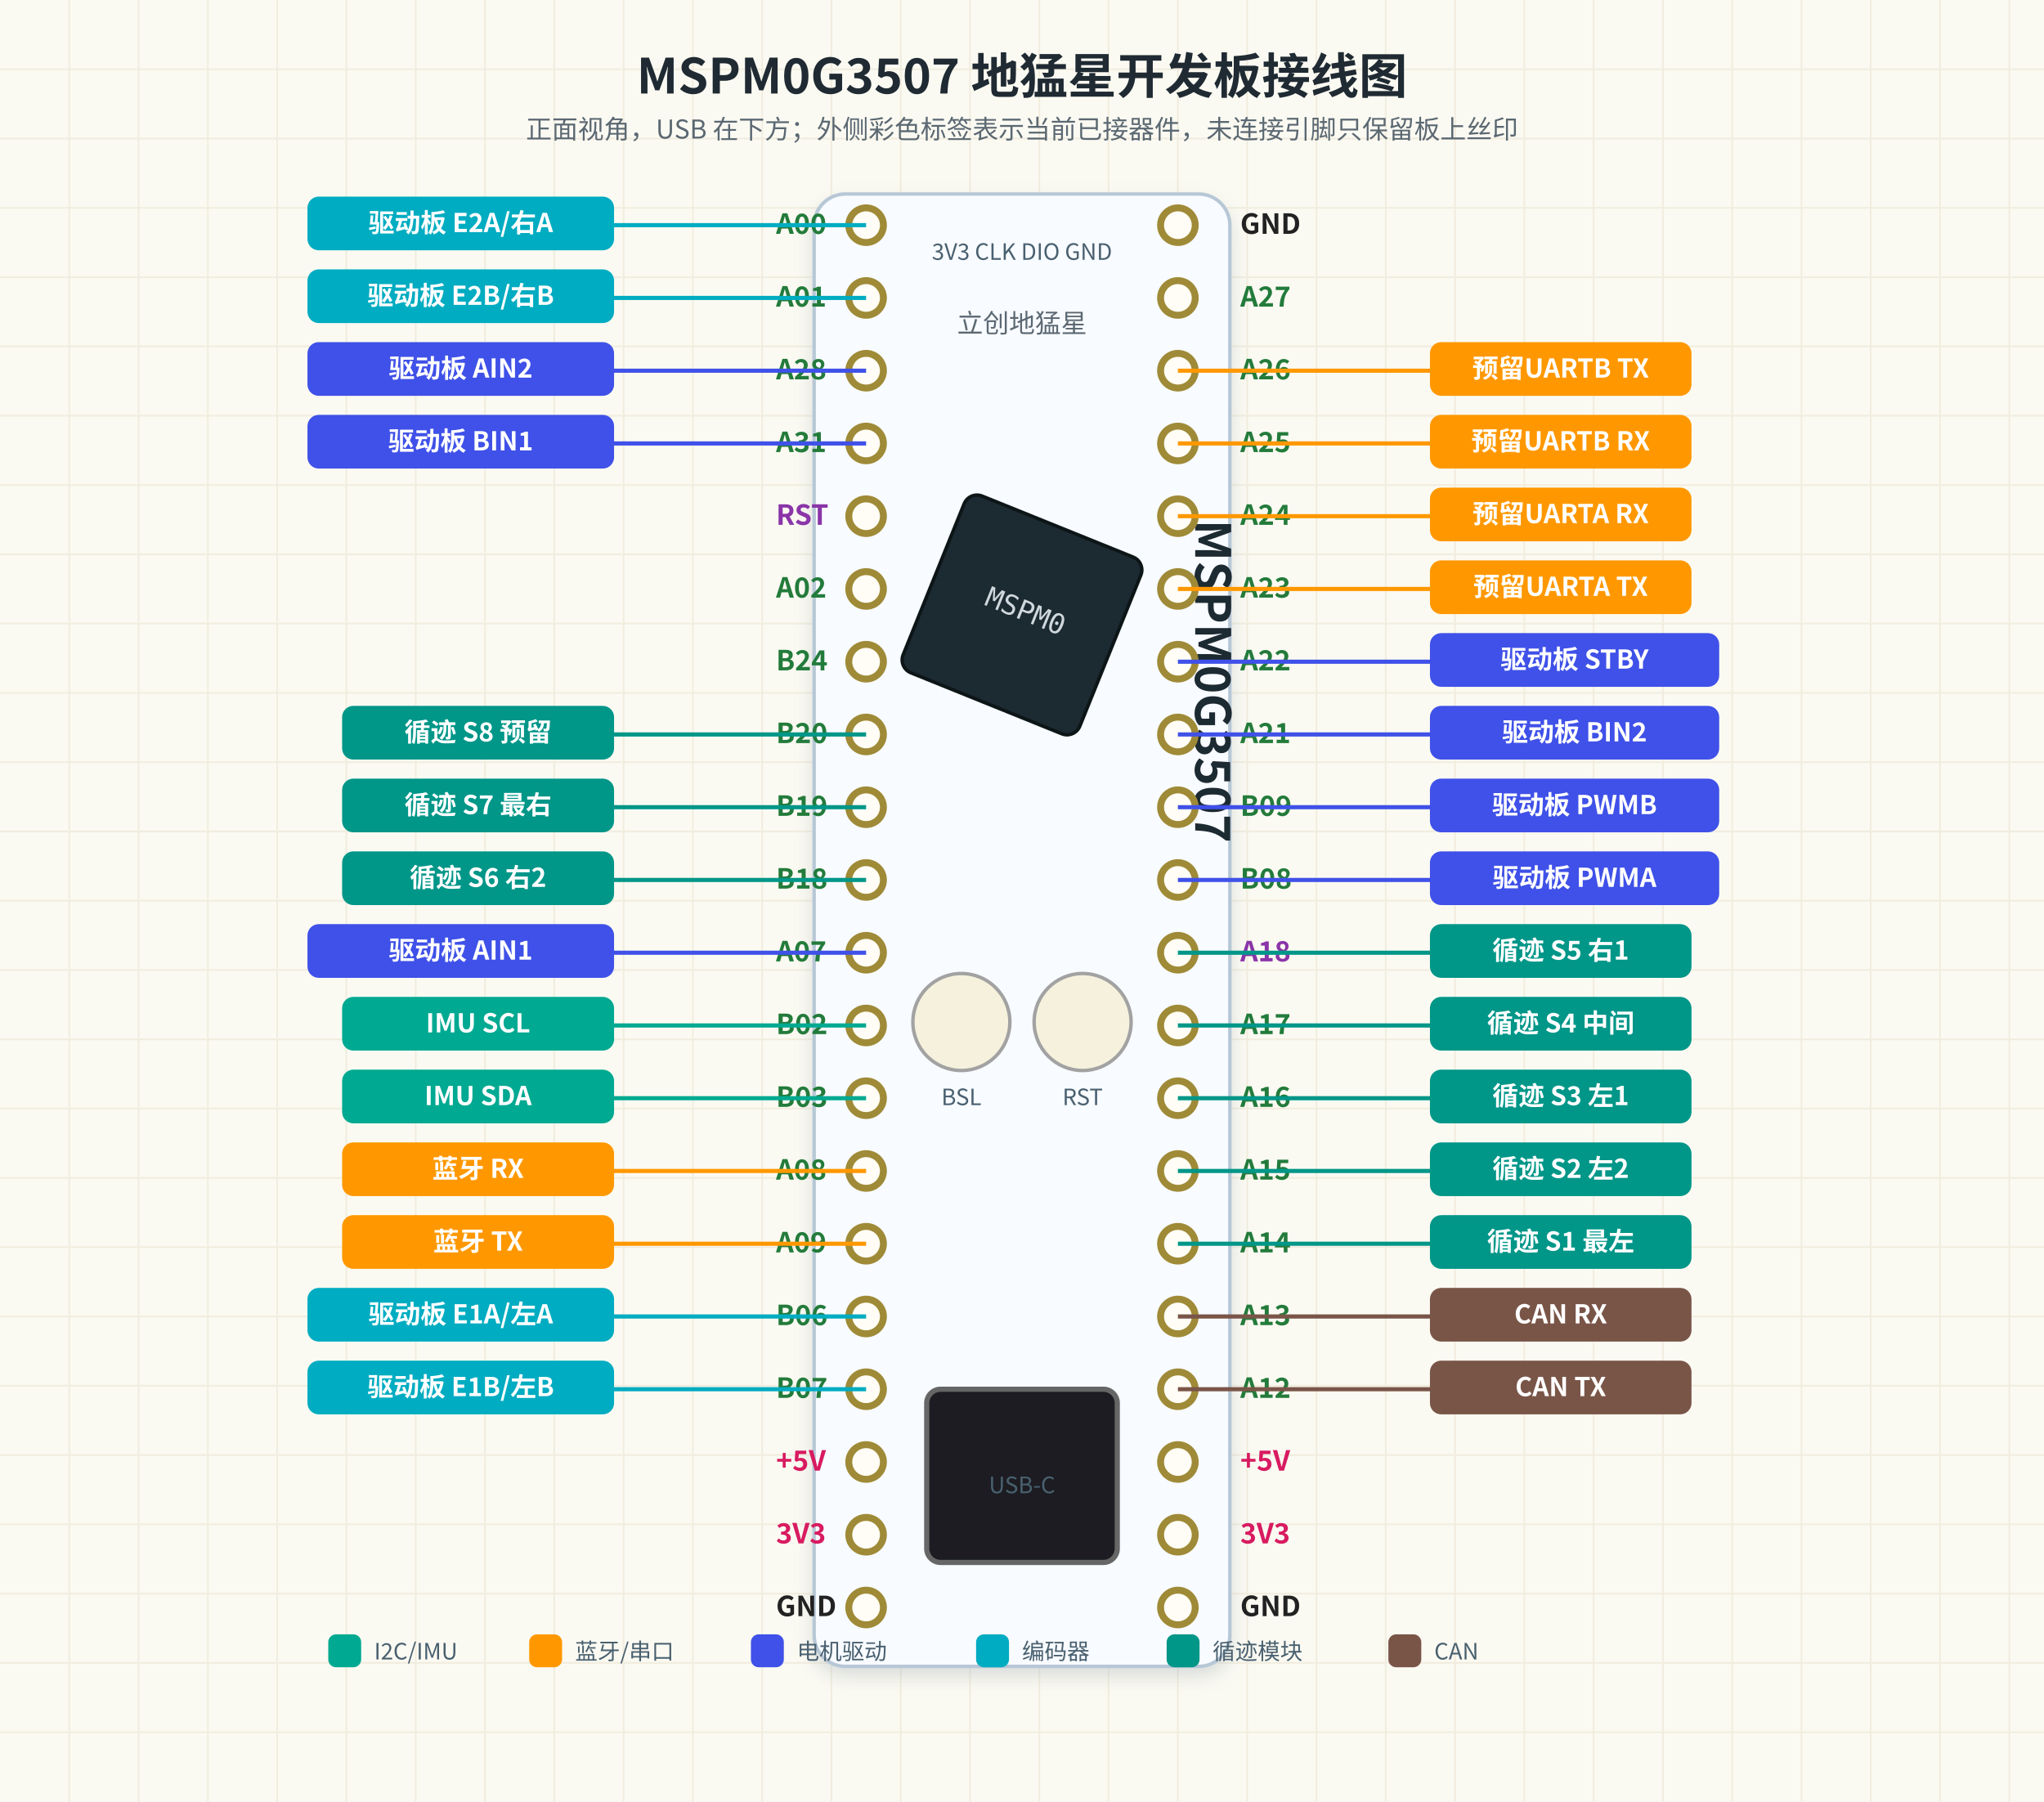
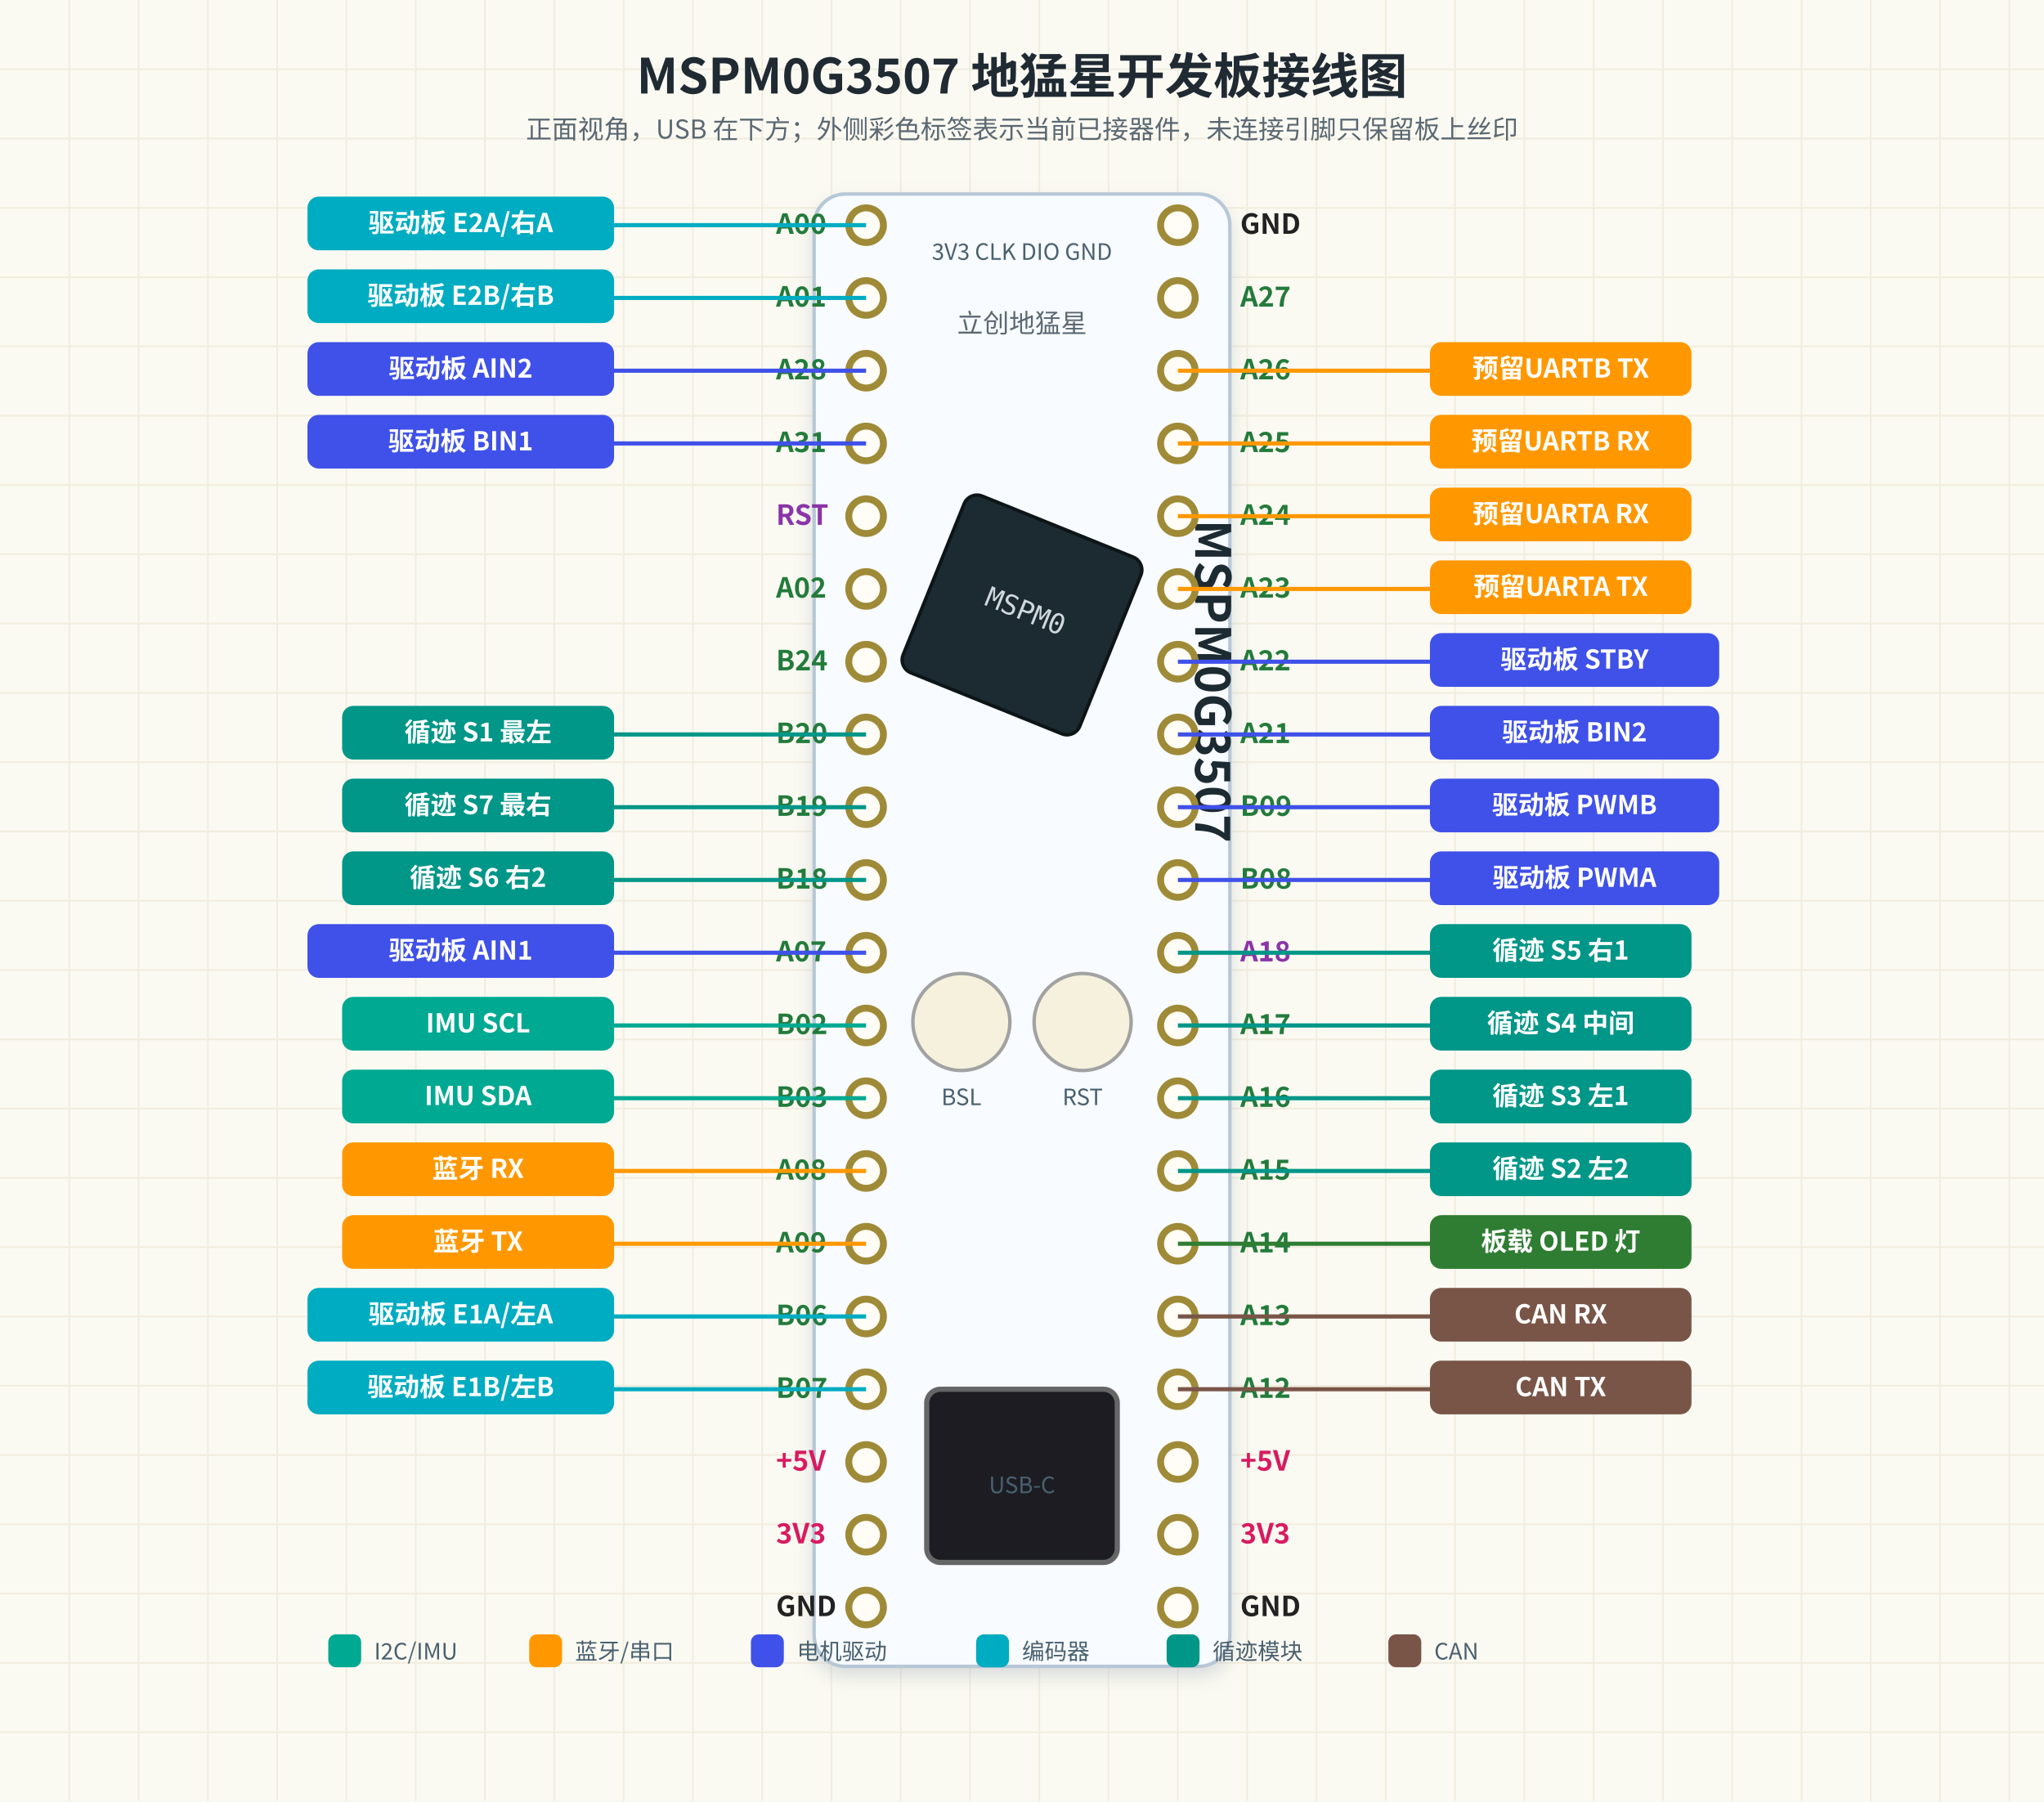
<svg xmlns="http://www.w3.org/2000/svg" width="1180" height="1040" viewBox="0 0 1180 1040">
  <defs>
    <style>
      .bg { fill: #fbfaf2; }
      .grid { stroke: #eee8d8; stroke-width: 1; }
      .board { fill: #f8fbff; stroke: #b7c7d6; stroke-width: 2; }
      .chip { fill: #1f2a33; stroke: #0e1419; stroke-width: 2; }
      .pin { fill: #fffdf5; stroke: #9f8a37; stroke-width: 4; }
      .pinText { font: 700 16px "Microsoft YaHei", "Noto Sans CJK SC", Arial, sans-serif; fill: #237b3b; }
      .pinTextPurple { font: 700 16px "Microsoft YaHei", "Noto Sans CJK SC", Arial, sans-serif; fill: #8a35a8; }
      .powerText { font: 700 16px "Microsoft YaHei", "Noto Sans CJK SC", Arial, sans-serif; fill: #d81b60; }
      .groundText { font: 700 16px "Microsoft YaHei", "Noto Sans CJK SC", Arial, sans-serif; fill: #222; }
      .title { font: 700 28px "Microsoft YaHei", "Noto Sans CJK SC", Arial, sans-serif; fill: #1f2a33; }
      .sub { font: 15px "Microsoft YaHei", "Noto Sans CJK SC", Arial, sans-serif; fill: #5b6872; }
      .labelText { font: 700 15px "Microsoft YaHei", "Noto Sans CJK SC", Arial, sans-serif; fill: white; }
      .small { font: 13px "Microsoft YaHei", "Noto Sans CJK SC", Arial, sans-serif; fill: #49606f; }
      .wire { fill: none; stroke-width: 2.4; }
      .i2c { fill: #00a991; stroke: #00a991; }
      .uart { fill: #ff9800; stroke: #ff9800; }
      .motor { fill: #3f51e8; stroke: #3f51e8; }
      .enc { fill: #00acc1; stroke: #00acc1; }
      .line { fill: #009688; stroke: #009688; }
      .can { fill: #795548; stroke: #795548; }
      .oled { fill: #2e7d32; stroke: #2e7d32; }
      .io { fill: #8bc34a; stroke: #8bc34a; }
      .adc { fill: #f06292; stroke: #f06292; }
      .servo { fill: #ab47bc; stroke: #ab47bc; }
      .power { fill: #e91e63; stroke: #e91e63; }
      .gnd { fill: #333; stroke: #333; }
    </style>
    <filter id="shadow" x="-10%" y="-10%" width="120%" height="120%">
      <feDropShadow dx="0" dy="5" stdDeviation="5" flood-color="#9aa8b1" flood-opacity="0.35" />
    </filter>
  </defs>
  <rect class="bg" width="1180" height="1040" />
  <g opacity="0.75">
    <path class="grid" d="M0 40H1180M0 80H1180M0 120H1180M0 160H1180M0 200H1180M0 240H1180M0 280H1180M0 320H1180M0 360H1180M0 400H1180M0 440H1180M0 480H1180M0 520H1180M0 560H1180M0 600H1180M0 640H1180M0 680H1180M0 720H1180M0 760H1180M0 800H1180M0 840H1180M0 880H1180M0 920H1180M0 960H1180M0 1000H1180" />
    <path class="grid" d="M40 0V1040M80 0V1040M120 0V1040M160 0V1040M200 0V1040M240 0V1040M280 0V1040M320 0V1040M360 0V1040M400 0V1040M440 0V1040M480 0V1040M520 0V1040M560 0V1040M600 0V1040M640 0V1040M680 0V1040M720 0V1040M760 0V1040M800 0V1040M840 0V1040M880 0V1040M920 0V1040M960 0V1040M1000 0V1040M1040 0V1040M1080 0V1040M1120 0V1040M1160 0V1040" />
  </g>
  <text x="590" y="54" class="title" text-anchor="middle">MSPM0G3507 地猛星开发板接线图</text>
  <text x="590" y="80" class="sub" text-anchor="middle">正面视角，USB 在下方；外侧彩色标签表示当前已接器件，未连接引脚只保留板上丝印</text>
  <g filter="url(#shadow)">
    <rect x="470" y="112" width="240" height="850" rx="18" class="board" />
    <text x="590" y="150" class="small" text-anchor="middle">3V3  CLK  DIO  GND</text>
    <text x="590" y="192" class="sub" text-anchor="middle">立创地猛星</text>
    <text x="690" y="300" class="title" transform="rotate(90 690 300)" font-size="22">MSPM0G3507</text>
    <rect x="535" y="300" width="110" height="110" rx="8" class="chip" transform="rotate(22 590 355)" />
    <text x="590" y="358" font-family="Consolas, monospace" font-size="16" fill="#cfd8dc" text-anchor="middle" transform="rotate(22 590 358)">MSPM0</text>
    <circle cx="555" cy="590" r="28" fill="#f5f1dc" stroke="#a2a2a2" stroke-width="2" />
    <circle cx="625" cy="590" r="28" fill="#f5f1dc" stroke="#a2a2a2" stroke-width="2" />
    <text x="555" y="638" class="small" text-anchor="middle">BSL</text>
    <text x="625" y="638" class="small" text-anchor="middle">RST</text>
    <rect x="535" y="802" width="110" height="100" rx="8" fill="#1c1f22" stroke="#666" stroke-width="3" />
    <text x="590" y="862" class="small" text-anchor="middle" fill="#e9eef2">USB-C</text>
  </g>
  <g id="left-pins">
    <circle class="pin" cx="500" cy="130" r="10" />
    <text class="pinText" x="448" y="135">A00</text>
    <circle class="pin" cx="500" cy="172" r="10" />
    <text class="pinText" x="448" y="177">A01</text>
    <circle class="pin" cx="500" cy="214" r="10" />
    <text class="pinText" x="448" y="219">A28</text>
    <circle class="pin" cx="500" cy="256" r="10" />
    <text class="pinText" x="448" y="261">A31</text>
    <circle class="pin" cx="500" cy="298" r="10" />
    <text class="pinTextPurple" x="448" y="303">RST</text>
    <circle class="pin" cx="500" cy="340" r="10" />
    <text class="pinText" x="448" y="345">A02</text>
    <circle class="pin" cx="500" cy="382" r="10" />
    <text class="pinText" x="448" y="387">B24</text>
    <circle class="pin" cx="500" cy="424" r="10" />
    <text class="pinText" x="448" y="429">B20</text>
    <circle class="pin" cx="500" cy="466" r="10" />
    <text class="pinText" x="448" y="471">B19</text>
    <circle class="pin" cx="500" cy="508" r="10" />
    <text class="pinText" x="448" y="513">B18</text>
    <circle class="pin" cx="500" cy="550" r="10" />
    <text class="pinText" x="448" y="555">A07</text>
    <circle class="pin" cx="500" cy="592" r="10" />
    <text class="pinText" x="448" y="597">B02</text>
    <circle class="pin" cx="500" cy="634" r="10" />
    <text class="pinText" x="448" y="639">B03</text>
    <circle class="pin" cx="500" cy="676" r="10" />
    <text class="pinText" x="448" y="681">A08</text>
    <circle class="pin" cx="500" cy="718" r="10" />
    <text class="pinText" x="448" y="723">A09</text>
    <circle class="pin" cx="500" cy="760" r="10" />
    <text class="pinText" x="448" y="765">B06</text>
    <circle class="pin" cx="500" cy="802" r="10" />
    <text class="pinText" x="448" y="807">B07</text>
    <circle class="pin" cx="500" cy="844" r="10" />
    <text class="powerText" x="448" y="849">+5V</text>
    <circle class="pin" cx="500" cy="886" r="10" />
    <text class="powerText" x="448" y="891">3V3</text>
    <circle class="pin" cx="500" cy="928" r="10" />
    <text class="groundText" x="448" y="933">GND</text>
  </g>
  <g id="right-pins">
    <circle class="pin" cx="680" cy="130" r="10" />
    <text class="groundText" x="716" y="135">GND</text>
    <circle class="pin" cx="680" cy="172" r="10" />
    <text class="pinText" x="716" y="177">A27</text>
    <circle class="pin" cx="680" cy="214" r="10" />
    <text class="pinText" x="716" y="219">A26</text>
    <circle class="pin" cx="680" cy="256" r="10" />
    <text class="pinText" x="716" y="261">A25</text>
    <circle class="pin" cx="680" cy="298" r="10" />
    <text class="pinText" x="716" y="303">A24</text>
    <circle class="pin" cx="680" cy="340" r="10" />
    <text class="pinText" x="716" y="345">A23</text>
    <circle class="pin" cx="680" cy="382" r="10" />
    <text class="pinText" x="716" y="387">A22</text>
    <circle class="pin" cx="680" cy="424" r="10" />
    <text class="pinText" x="716" y="429">A21</text>
    <circle class="pin" cx="680" cy="466" r="10" />
    <text class="pinText" x="716" y="471">B09</text>
    <circle class="pin" cx="680" cy="508" r="10" />
    <text class="pinText" x="716" y="513">B08</text>
    <circle class="pin" cx="680" cy="550" r="10" />
    <text class="pinTextPurple" x="716" y="555">A18</text>
    <circle class="pin" cx="680" cy="592" r="10" />
    <text class="pinText" x="716" y="597">A17</text>
    <circle class="pin" cx="680" cy="634" r="10" />
    <text class="pinText" x="716" y="639">A16</text>
    <circle class="pin" cx="680" cy="676" r="10" />
    <text class="pinText" x="716" y="681">A15</text>
    <circle class="pin" cx="680" cy="718" r="10" />
    <text class="pinText" x="716" y="723">A14</text>
    <circle class="pin" cx="680" cy="760" r="10" />
    <text class="pinText" x="716" y="765">A13</text>
    <circle class="pin" cx="680" cy="802" r="10" />
    <text class="pinText" x="716" y="807">A12</text>
    <circle class="pin" cx="680" cy="844" r="10" />
    <text class="powerText" x="716" y="849">+5V</text>
    <circle class="pin" cx="680" cy="886" r="10" />
    <text class="powerText" x="716" y="891">3V3</text>
    <circle class="pin" cx="680" cy="928" r="10" />
    <text class="groundText" x="716" y="933">GND</text>
  </g>
  <g id="labels-left">
    <path class="wire enc" d="M500 130 C420 130 392 130 354 130" />
    <rect class="enc" x="178" y="114" width="176" height="30" rx="6" />
    <text class="labelText" x="266" y="134" text-anchor="middle">驱动板 E2A/右A</text>
    <path class="wire enc" d="M500 172 C420 172 392 172 354 172" />
    <rect class="enc" x="178" y="156" width="176" height="30" rx="6" />
    <text class="labelText" x="266" y="176" text-anchor="middle">驱动板 E2B/右B</text>
    <path class="wire motor" d="M500 214 C420 214 392 214 354 214" />
    <rect class="motor" x="178" y="198" width="176" height="30" rx="6" />
    <text class="labelText" x="266" y="218" text-anchor="middle">驱动板 AIN2</text>
    <path class="wire motor" d="M500 256 C420 256 392 256 354 256" />
    <rect class="motor" x="178" y="240" width="176" height="30" rx="6" />
    <text class="labelText" x="266" y="260" text-anchor="middle">驱动板 BIN1</text>
    <path class="wire line" d="M500 424 C420 424 392 424 354 424" />
    <rect class="line" x="198" y="408" width="156" height="30" rx="6" />
-     <text class="labelText" x="276" y="428" text-anchor="middle">循迹 S8 预留</text>
+     <text class="labelText" x="276" y="428" text-anchor="middle">循迹 S1 最左</text>
    <path class="wire line" d="M500 466 C420 466 392 466 354 466" />
    <rect class="line" x="198" y="450" width="156" height="30" rx="6" />
    <text class="labelText" x="276" y="470" text-anchor="middle">循迹 S7 最右</text>
    <path class="wire line" d="M500 508 C420 508 392 508 354 508" />
    <rect class="line" x="198" y="492" width="156" height="30" rx="6" />
    <text class="labelText" x="276" y="512" text-anchor="middle">循迹 S6 右2</text>
    <path class="wire motor" d="M500 550 C420 550 392 550 354 550" />
    <rect class="motor" x="178" y="534" width="176" height="30" rx="6" />
    <text class="labelText" x="266" y="554" text-anchor="middle">驱动板 AIN1</text>
    <path class="wire i2c" d="M500 592 C420 592 392 592 354 592" />
    <rect class="i2c" x="198" y="576" width="156" height="30" rx="6" />
    <text class="labelText" x="276" y="596" text-anchor="middle">IMU SCL</text>
    <path class="wire i2c" d="M500 634 C420 634 392 634 354 634" />
    <rect class="i2c" x="198" y="618" width="156" height="30" rx="6" />
    <text class="labelText" x="276" y="638" text-anchor="middle">IMU SDA</text>
    <path class="wire uart" d="M500 676 C420 676 392 676 354 676" />
    <rect class="uart" x="198" y="660" width="156" height="30" rx="6" />
    <text class="labelText" x="276" y="680" text-anchor="middle">蓝牙 RX</text>
    <path class="wire uart" d="M500 718 C420 718 392 718 354 718" />
    <rect class="uart" x="198" y="702" width="156" height="30" rx="6" />
    <text class="labelText" x="276" y="722" text-anchor="middle">蓝牙 TX</text>
    <path class="wire enc" d="M500 760 C420 760 392 760 354 760" />
    <rect class="enc" x="178" y="744" width="176" height="30" rx="6" />
    <text class="labelText" x="266" y="764" text-anchor="middle">驱动板 E1A/左A</text>
    <path class="wire enc" d="M500 802 C420 802 392 802 354 802" />
    <rect class="enc" x="178" y="786" width="176" height="30" rx="6" />
    <text class="labelText" x="266" y="806" text-anchor="middle">驱动板 E1B/左B</text>
  </g>
  <g id="labels-right">
    <path class="wire uart" d="M680 214 C760 214 792 214 826 214" />
    <rect class="uart" x="826" y="198" width="150" height="30" rx="6" />
    <text class="labelText" x="901" y="218" text-anchor="middle">预留UARTB TX</text>
    <path class="wire uart" d="M680 256 C760 256 792 256 826 256" />
    <rect class="uart" x="826" y="240" width="150" height="30" rx="6" />
    <text class="labelText" x="901" y="260" text-anchor="middle">预留UARTB RX</text>
    <path class="wire uart" d="M680 298 C760 298 792 298 826 298" />
    <rect class="uart" x="826" y="282" width="150" height="30" rx="6" />
    <text class="labelText" x="901" y="302" text-anchor="middle">预留UARTA RX</text>
    <path class="wire uart" d="M680 340 C760 340 792 340 826 340" />
    <rect class="uart" x="826" y="324" width="150" height="30" rx="6" />
    <text class="labelText" x="901" y="344" text-anchor="middle">预留UARTA TX</text>
    <path class="wire motor" d="M680 382 C760 382 792 382 826 382" />
    <rect class="motor" x="826" y="366" width="166" height="30" rx="6" />
    <text class="labelText" x="909" y="386" text-anchor="middle">驱动板 STBY</text>
    <path class="wire motor" d="M680 424 C760 424 792 424 826 424" />
    <rect class="motor" x="826" y="408" width="166" height="30" rx="6" />
    <text class="labelText" x="909" y="428" text-anchor="middle">驱动板 BIN2</text>
    <path class="wire motor" d="M680 466 C760 466 792 466 826 466" />
    <rect class="motor" x="826" y="450" width="166" height="30" rx="6" />
    <text class="labelText" x="909" y="470" text-anchor="middle">驱动板 PWMB</text>
    <path class="wire motor" d="M680 508 C760 508 792 508 826 508" />
    <rect class="motor" x="826" y="492" width="166" height="30" rx="6" />
    <text class="labelText" x="909" y="512" text-anchor="middle">驱动板 PWMA</text>
    <path class="wire line" d="M680 550 C760 550 792 550 826 550" />
    <rect class="line" x="826" y="534" width="150" height="30" rx="6" />
    <text class="labelText" x="901" y="554" text-anchor="middle">循迹 S5 右1</text>
    <path class="wire line" d="M680 592 C760 592 792 592 826 592" />
    <rect class="line" x="826" y="576" width="150" height="30" rx="6" />
    <text class="labelText" x="901" y="596" text-anchor="middle">循迹 S4 中间</text>
    <path class="wire line" d="M680 634 C760 634 792 634 826 634" />
    <rect class="line" x="826" y="618" width="150" height="30" rx="6" />
    <text class="labelText" x="901" y="638" text-anchor="middle">循迹 S3 左1</text>
    <path class="wire line" d="M680 676 C760 676 792 676 826 676" />
    <rect class="line" x="826" y="660" width="150" height="30" rx="6" />
    <text class="labelText" x="901" y="680" text-anchor="middle">循迹 S2 左2</text>
-     <path class="wire line" d="M680 718 C760 718 792 718 826 718" />
-     <rect class="line" x="826" y="702" width="150" height="30" rx="6" />
-     <text class="labelText" x="901" y="722" text-anchor="middle">循迹 S1 最左</text>
+     <path class="wire oled" d="M680 718 C760 718 792 718 826 718" />
+     <rect class="oled" x="826" y="702" width="150" height="30" rx="6" />
+     <text class="labelText" x="901" y="722" text-anchor="middle">板载 OLED 灯</text>
    <path class="wire can" d="M680 760 C760 760 792 760 826 760" />
    <rect class="can" x="826" y="744" width="150" height="30" rx="6" />
    <text class="labelText" x="901" y="764" text-anchor="middle">CAN RX</text>
    <path class="wire can" d="M680 802 C760 802 792 802 826 802" />
    <rect class="can" x="826" y="786" width="150" height="30" rx="6" />
    <text class="labelText" x="901" y="806" text-anchor="middle">CAN TX</text>
  </g>
  <g transform="translate(190 944)">
    <rect class="i2c" x="0" y="0" width="18" height="18" rx="4" />
    <text class="small" x="26" y="14">I2C/IMU</text>
    <rect class="uart" x="116" y="0" width="18" height="18" rx="4" />
    <text class="small" x="142" y="14">蓝牙/串口</text>
    <rect class="motor" x="244" y="0" width="18" height="18" rx="4" />
    <text class="small" x="270" y="14">电机驱动</text>
    <rect class="enc" x="374" y="0" width="18" height="18" rx="4" />
    <text class="small" x="400" y="14">编码器</text>
    <rect class="line" x="484" y="0" width="18" height="18" rx="4" />
    <text class="small" x="510" y="14">循迹模块</text>
    <rect class="can" x="612" y="0" width="18" height="18" rx="4" />
    <text class="small" x="638" y="14">CAN</text>
  </g>
</svg>
